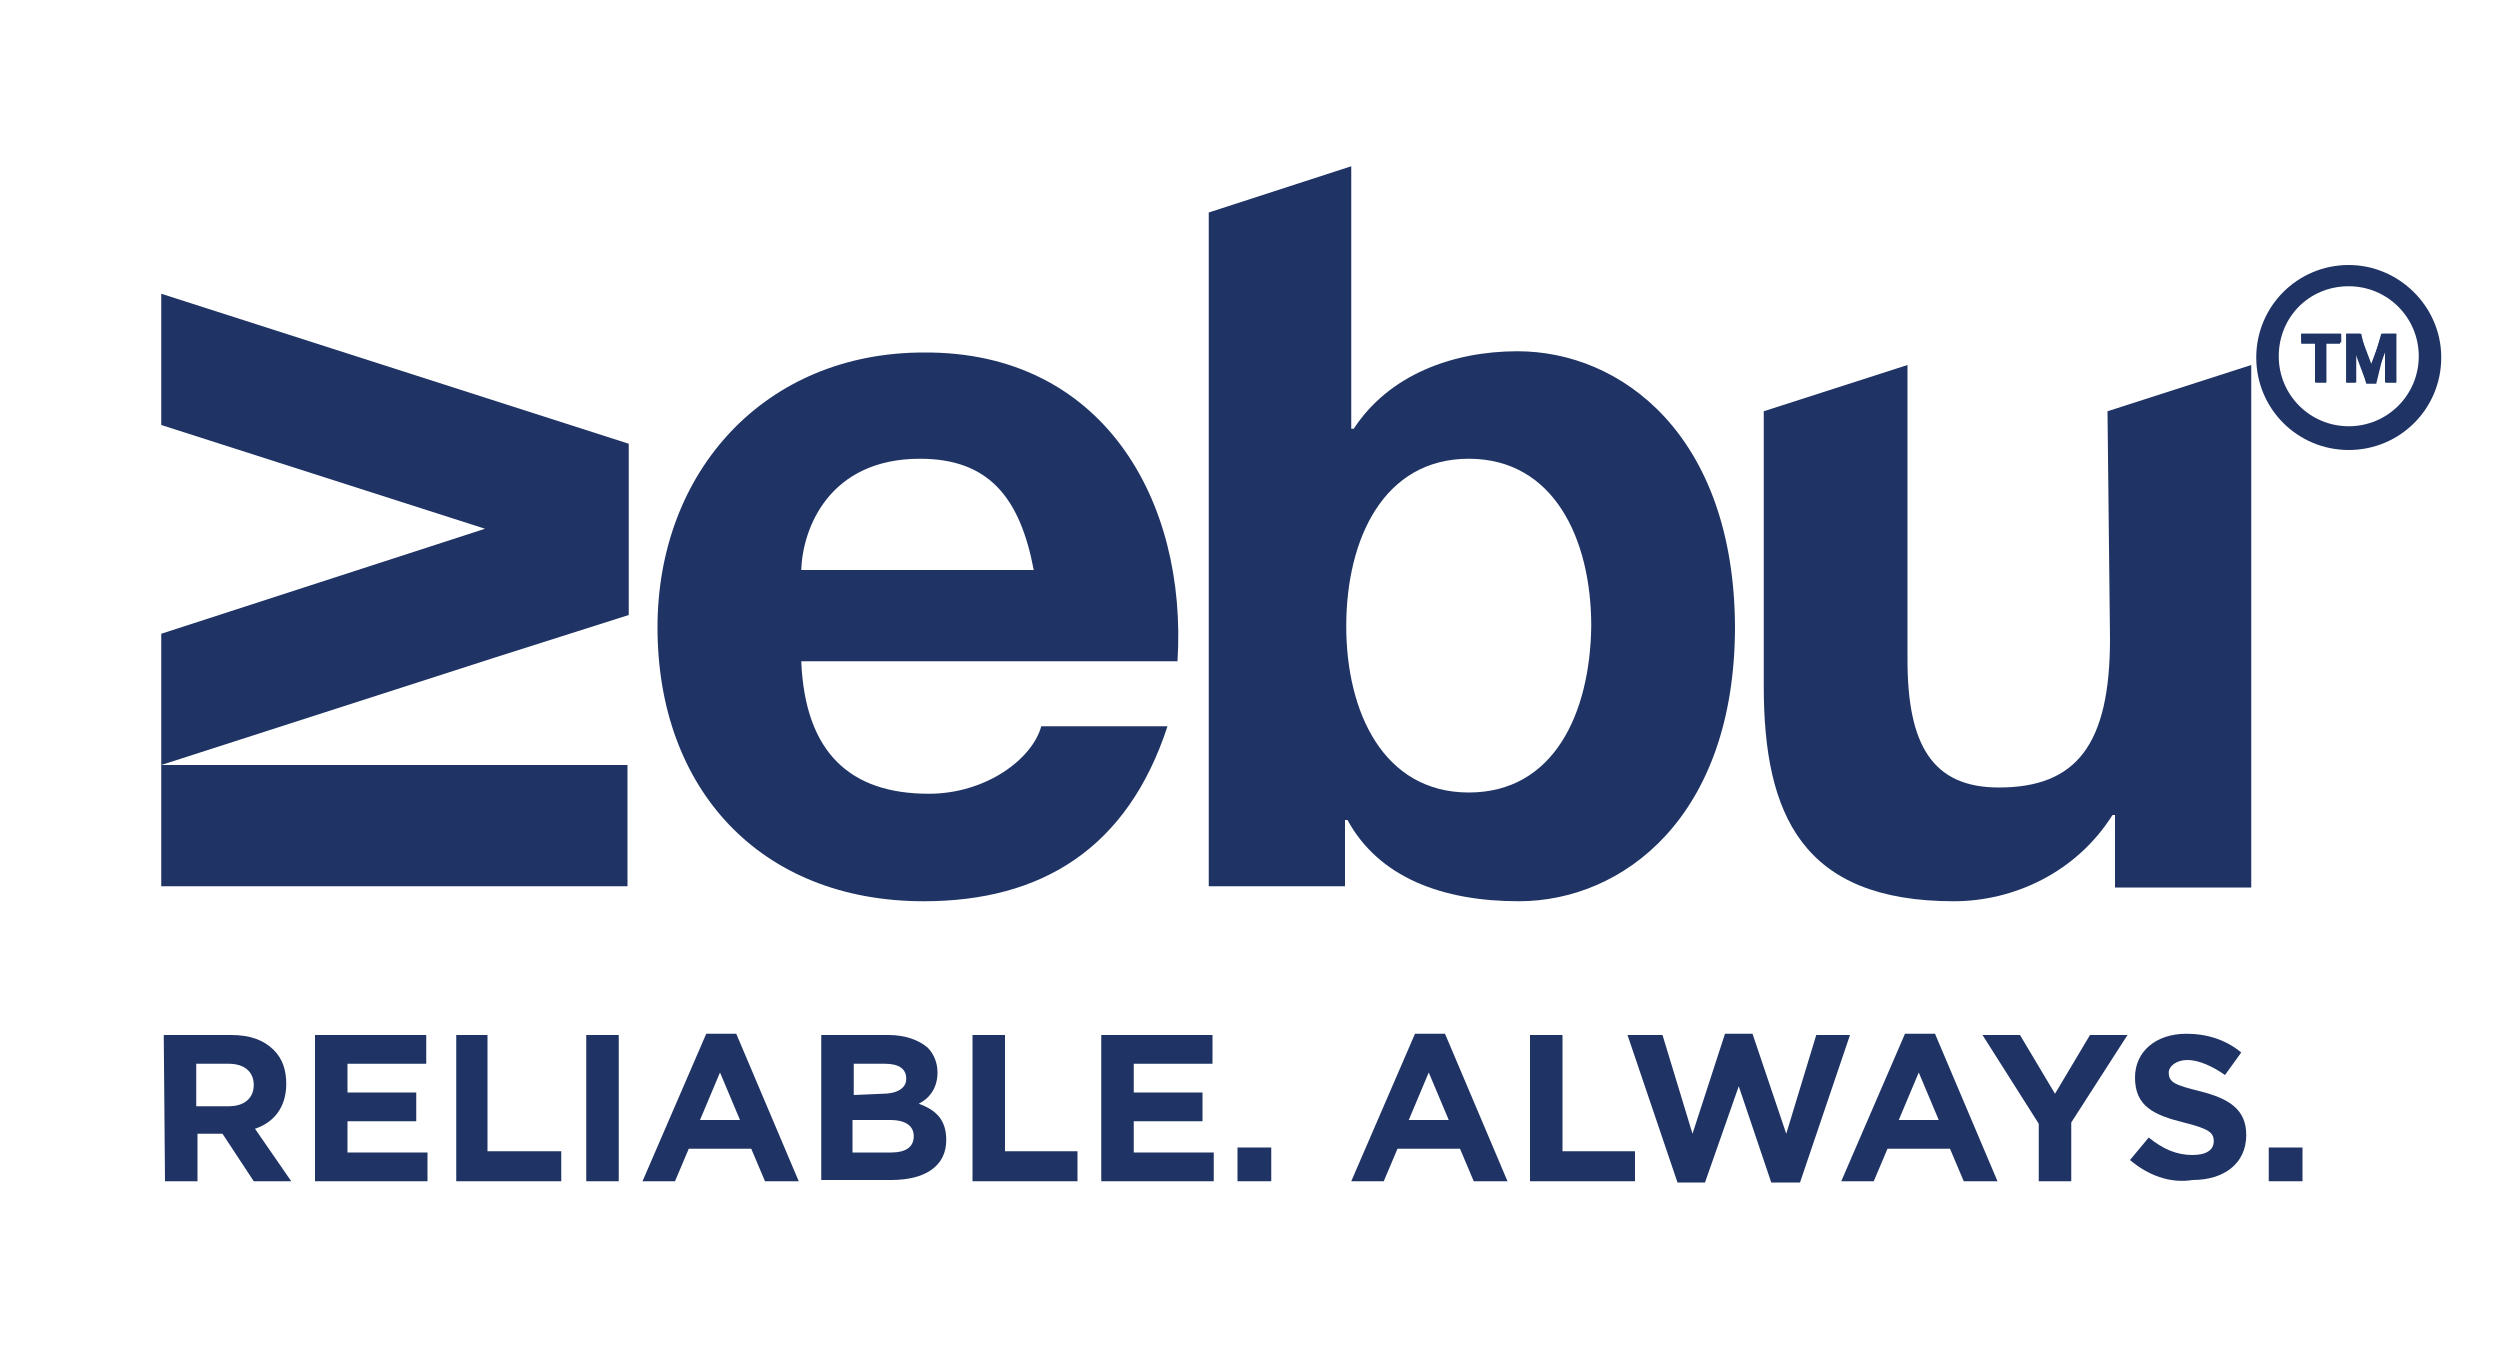
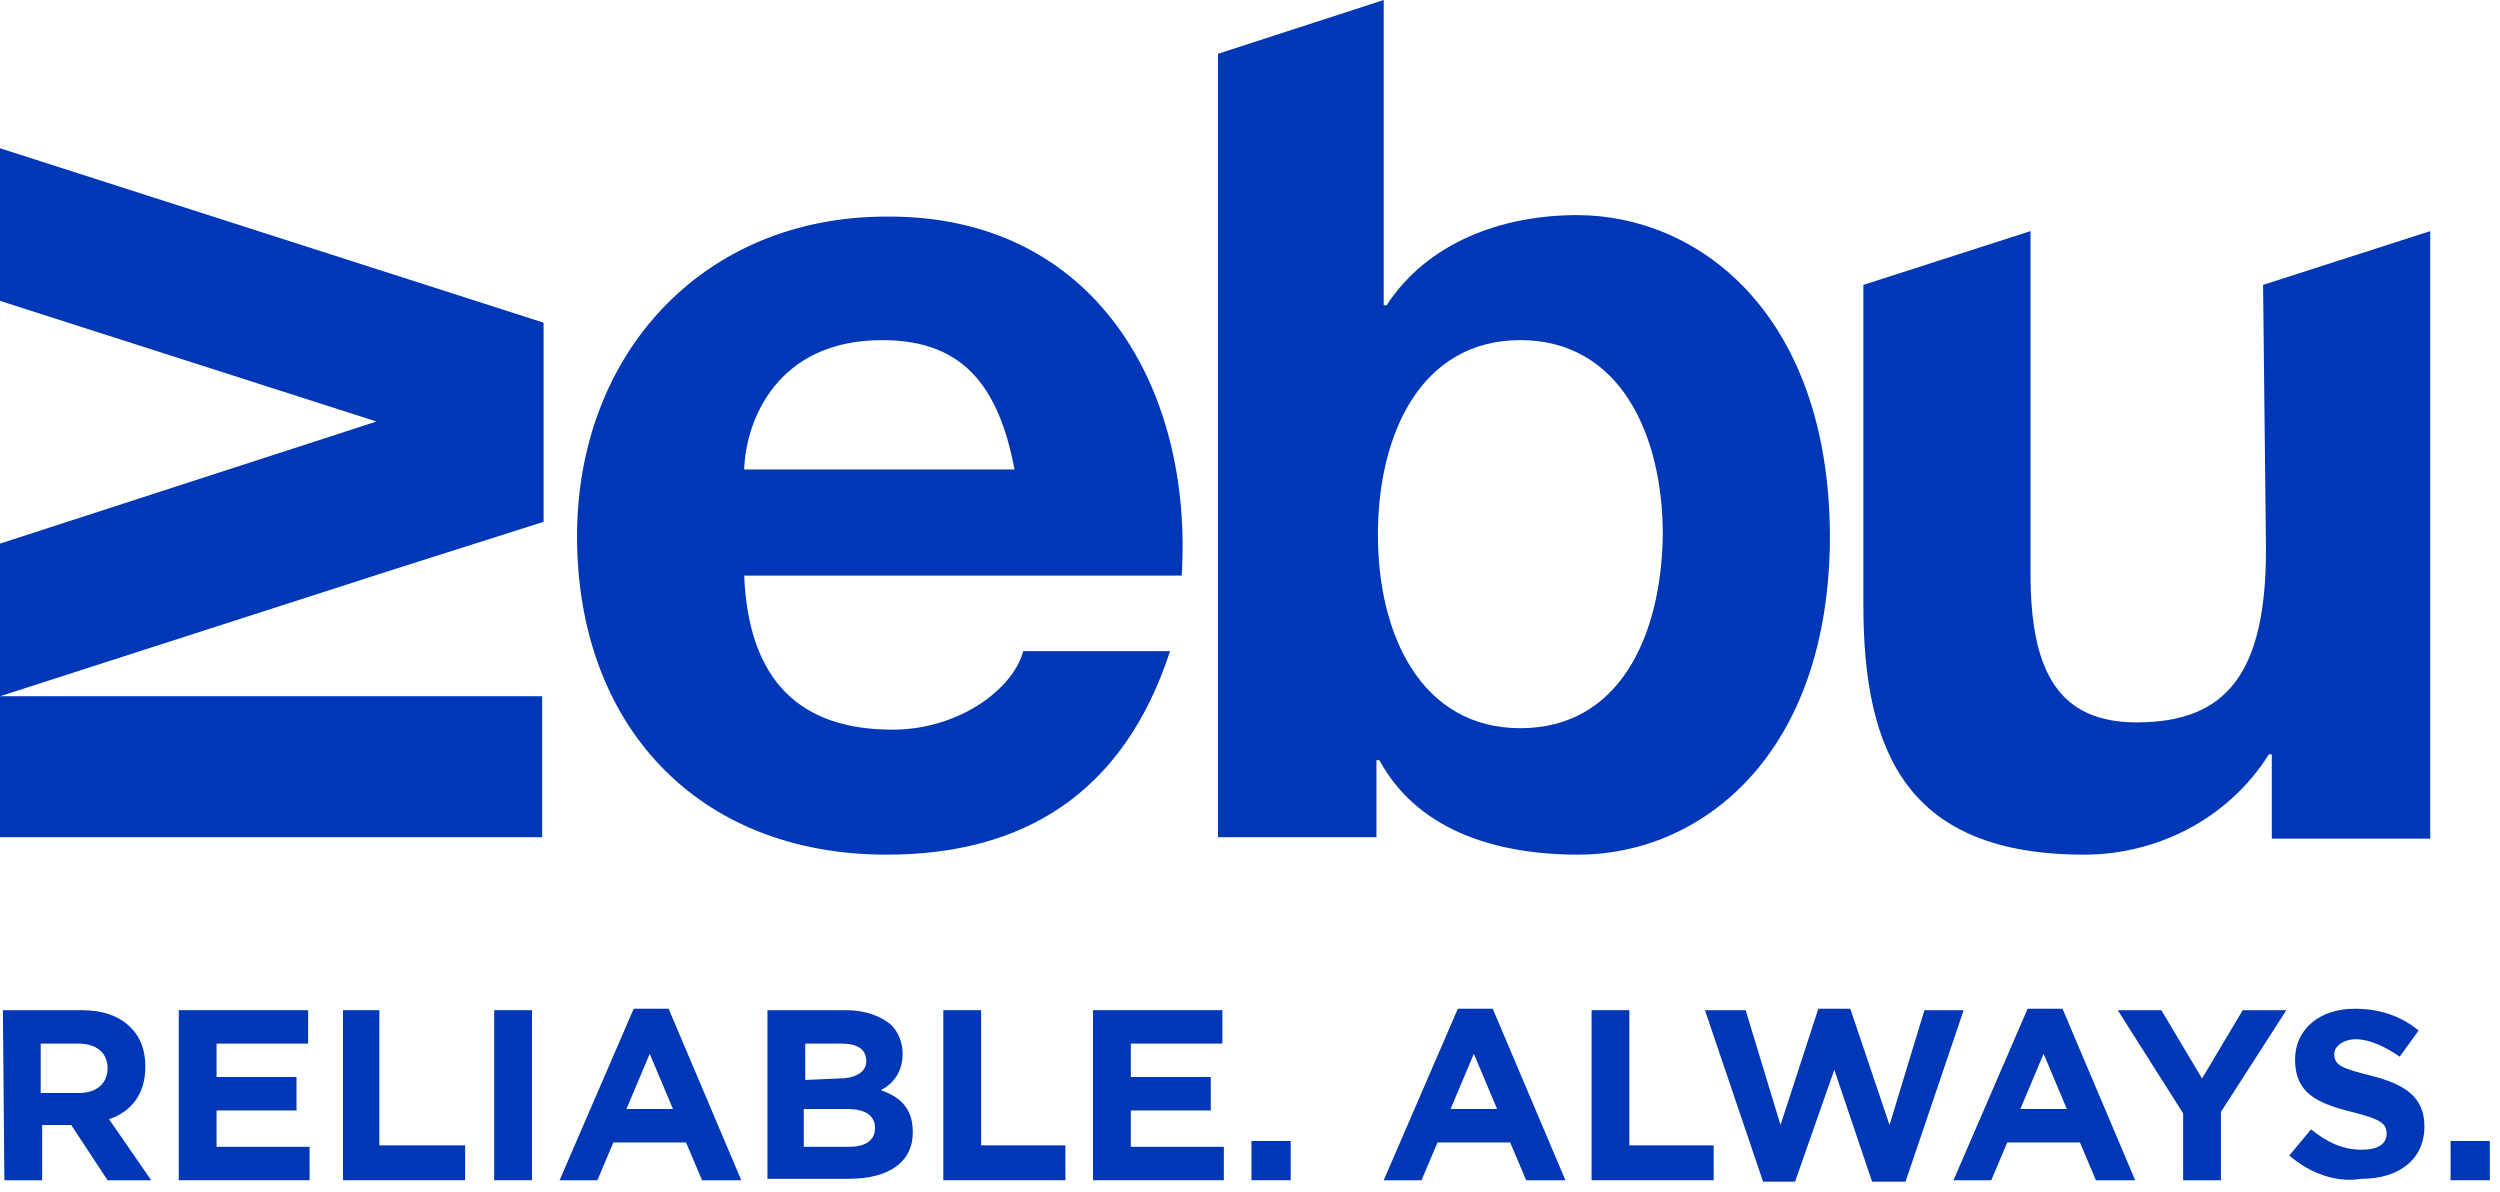
- <svg xmlns="http://www.w3.org/2000/svg" version="1.1" id="Layer_1" x="0px" y="0px" viewBox="0 0 200 108" style="enable-background:new 0 0 200 108;" xml:space="preserve">
-   <style type="text/css">
- </style>
-   <g>
-     <path fill="#1F3465" d="M64.1,52.9c0.3,7.3,3.9,10.6,10.2,10.6c4.6,0,8.3-2.8,9-5.4h10.1c-3.2,9.8-10.1,14-19.5,14   c-13.1,0-21.3-9-21.3-21.9c0-12.5,8.6-22,21.3-22C88.2,28.1,95,40,94.2,52.9H64.1L64.1,52.9z M82.7,45.6c-1.1-5.8-3.6-8.9-9.1-8.9   c-7.3,0-9.4,5.6-9.5,8.9H82.7z" />
-     <polygon fill="#1F3465" points="50.3,35.5 12.9,23.5 12.9,34 38.8,42.3 12.9,50.7 12.9,51.6 12.9,61.1 12.9,61.2 39.6,52.6 50.3,49.2    50.3,49.2 50.3,35.6  " />
-     <rect x="12.9" y="61.2" fill="#1F3465" width="37.3" height="9.7" />
-     <path fill="#1F3465" d="M121.4,28.1c-5.2,0-10.3,1.9-13.1,6.2h-0.2v-21l0,0l0,0L96.7,17v53.9h10.9v-5.3h0.2c2.5,4.6,7.6,6.5,13.7,6.5   c8.3,0,17.3-6.7,17.3-22C138.7,34.8,129.7,28.1,121.4,28.1 M117.5,63.4c-6.8,0-9.8-6.4-9.8-13.3c0-7,3-13.4,9.8-13.4   s9.8,6.4,9.8,13.4C127.2,57.1,124.3,63.4,117.5,63.4" />
-     <path fill="#1F3465" d="M168.8,51.1c0,8.5-2.7,11.9-8.9,11.9c-5.3,0-7.3-3.4-7.3-10.2V29.2l0,0l0,0l-11.5,3.7v22   c0,10.3,3.1,17.2,15.2,17.2c4.8,0,9.8-2.3,12.7-6.9h0.2V71h10.9V29.2l-11.5,3.7L168.8,51.1L168.8,51.1z" />
-     <path fill="#1F3465" d="M13.1,82.8h5.4c1.5,0,2.6,0.4,3.4,1.2c0.7,0.7,1,1.6,1,2.7l0,0c0,1.9-1,3.1-2.5,3.6l2.9,4.2h-3l-2.5-3.8l0,0   h-2v3.8h-2.6L13.1,82.8L13.1,82.8z M18.3,88.5c1.3,0,2-0.7,2-1.7l0,0c0-1.1-0.8-1.7-2-1.7h-2.6v3.4C15.7,88.5,18.3,88.5,18.3,88.5z   " />
-     <polygon fill="#1F3465" points="25.2,82.8 34.1,82.8 34.1,85.1 27.8,85.1 27.8,87.4 33.3,87.4 33.3,89.7 27.8,89.7 27.8,92.2    34.2,92.2 34.2,94.5 25.2,94.5  " />
-     <polygon fill="#1F3465" points="36.5,82.8 39,82.8 39,92.1 44.9,92.1 44.9,94.5 36.5,94.5  " />
-     <rect x="46.9" y="82.8" fill="#1F3465" width="2.6" height="11.7" />
-     <path fill="#1F3465" d="M56.5,82.7h2.4l5,11.8h-2.7l-1.1-2.6h-5L54,94.5h-2.6L56.5,82.7z M59.2,89.6l-1.6-3.8L56,89.6H59.2z" />
-     <path fill="#1F3465" d="M65.7,82.8h5.4c1.3,0,2.4,0.4,3.1,1c0.5,0.5,0.8,1.2,0.8,2l0,0c0,1.3-0.7,2.1-1.5,2.5c1.4,0.5,2.2,1.3,2.2,2.9   l0,0c0,2.1-1.7,3.2-4.4,3.2h-5.6V82.8L65.7,82.8z M70.6,87.5c1.1,0,1.9-0.4,1.9-1.2l0,0c0-0.8-0.6-1.2-1.7-1.2h-2.5v2.5L70.6,87.5   L70.6,87.5z M71.3,92.2c1.1,0,1.8-0.4,1.8-1.3l0,0c0-0.8-0.6-1.3-1.9-1.3h-3v2.6L71.3,92.2L71.3,92.2z" />
-     <polygon fill="#1F3465" points="77.8,82.8 80.4,82.8 80.4,92.1 86.2,92.1 86.2,94.5 77.8,94.5  " />
-     <polygon fill="#1F3465" points="88.1,82.8 97,82.8 97,85.1 90.7,85.1 90.7,87.4 96.2,87.4 96.2,89.7 90.7,89.7 90.7,92.2 97.1,92.2    97.1,94.5 88.1,94.5  " />
-     <rect x="99" y="91.8" fill="#1F3465" width="2.7" height="2.7" />
-     <path fill="#1F3465" d="M113.2,82.7h2.4l5,11.8h-2.7l-1.1-2.6h-5l-1.1,2.6h-2.6L113.2,82.7z M115.9,89.6l-1.6-3.8l-1.6,3.8H115.9z" />
-     <polygon fill="#1F3465" points="122.4,82.8 125,82.8 125,92.1 130.8,92.1 130.8,94.5 122.4,94.5  " />
-     <polygon fill="#1F3465" points="130.2,82.8 133,82.8 135.4,90.7 138,82.7 140.2,82.7 142.9,90.7 145.3,82.8 148,82.8 144,94.6    141.7,94.6 139.1,86.9 136.4,94.6 134.2,94.6  " />
-     <path fill="#1F3465" d="M152.4,82.7h2.4l5,11.8h-2.7l-1.1-2.6h-5l-1.1,2.6h-2.6L152.4,82.7z M155.1,89.6l-1.6-3.8l-1.6,3.8H155.1z" />
-     <polygon fill="#1F3465" points="163.1,89.9 158.6,82.8 161.6,82.8 164.4,87.5 167.2,82.8 170.2,82.8 165.7,89.8 165.7,94.5    163.1,94.5  " />
-     <path fill="#1F3465" d="M170.4,92.8l1.5-1.8c1.1,0.9,2.2,1.4,3.5,1.4c1.1,0,1.7-0.4,1.7-1.1l0,0c0-0.7-0.4-1-2.4-1.5   c-2.4-0.6-3.9-1.3-3.9-3.6l0,0c0-2.1,1.7-3.5,4.1-3.5c1.7,0,3.2,0.5,4.4,1.5L178,86c-1-0.7-2.1-1.2-3-1.2s-1.5,0.5-1.5,1l0,0   c0,0.8,0.5,1,2.5,1.5c2.4,0.6,3.7,1.5,3.7,3.5l0,0c0,2.3-1.8,3.6-4.3,3.6C173.6,94.7,171.8,94,170.4,92.8" />
-     <rect x="181.5" y="91.8" fill="#1F3465" width="2.7" height="2.7" />
-   </g>
-   <g>
-     <g class="st2">
-       <path fill="#1F3465" d="M187.9,22.9c3.1,0,5.6,2.5,5.6,5.6s-2.5,5.6-5.6,5.6s-5.6-2.5-5.6-5.6S184.7,22.9,187.9,22.9 M187.9,21.2    c-4.1,0-7.4,3.3-7.4,7.4s3.3,7.4,7.4,7.4c4.1,0,7.4-3.3,7.4-7.4S191.9,21.2,187.9,21.2L187.9,21.2z" />
-     </g>
-     <g class="st4">
-       <path fill="#1E3465" d="M184.1,27.5v-0.8h3.1v0.8h-1.1v3.1h-0.9v-3.1H184.1z" />
-       <path fill="#1E3465" d="M187.7,26.7h1.1l0.9,2.4l0,0l0.9-2.4h1.1v3.9h-0.9v-2.4l0,0l-0.9,2.4h-0.6l-0.9-2.4l0,0v2.4h-0.7V26.7z" />
-     </g>
-   </g>
-   <g>
-     <path fill="#1F3465" d="M187.3,26.7v0.7h-1.2v3.2h-0.8v-3.2h-1.2v-0.7H187.3z" />
-     <path fill="#1F3465" d="M190.5,26.7h1.2v3.9h-0.8v-2.6c0-0.1,0-0.2,0-0.3c0-0.1,0-0.2,0-0.3l-0.8,3.3h-0.8l-0.8-3.3c0,0.1,0,0.2,0,0.3   c0,0.1,0,0.2,0,0.3v2.6h-0.8v-3.9h1.2l0.7,3.1L190.5,26.7z" />
-   </g>
+ <svg xmlns="http://www.w3.org/2000/svg" width="172" height="82" viewBox="0 0 172 82" fill="none">
+   <path d="M51.2 39.6C51.5 46.9 55.1 50.2 61.4 50.2C66 50.2 69.7 47.4 70.4 44.8H80.5C77.3 54.6 70.4 58.8 61 58.8C47.9 58.8 39.7 49.8 39.7 36.9C39.7 24.4 48.3 14.9 61 14.9C75.3 14.8 82.1 26.7 81.3 39.6H51.2ZM69.8 32.3C68.7 26.5 66.2 23.4 60.7 23.4C53.4 23.4 51.3 29 51.2 32.3H69.8Z" fill="#0037B7" />
+   <path d="M37.4 22.2L0 10.2V20.7L25.9 29L0 37.4V38.3V47.8V47.9L26.7 39.3L37.4 35.9V22.3V22.2Z" fill="#0037B7" />
+   <path d="M37.3 47.9H0V57.6H37.3V47.9Z" fill="#0037B7" />
+   <path d="M108.5 14.8C103.3 14.8 98.2 16.7 95.4 21H95.2V0L83.8 3.7V57.6H94.7V52.3H94.9C97.4 56.9 102.5 58.8 108.6 58.8C116.9 58.8 125.9 52.1 125.9 36.8C125.8 21.5 116.8 14.8 108.5 14.8ZM104.6 50.1C97.8 50.1 94.8 43.7 94.8 36.8C94.8 29.8 97.8 23.4 104.6 23.4C111.4 23.4 114.4 29.8 114.4 36.8C114.3 43.8 111.4 50.1 104.6 50.1Z" fill="#0037B7" />
+   <path d="M155.9 37.8C155.9 46.3 153.2 49.7 147 49.7C141.7 49.7 139.7 46.3 139.7 39.5V15.9L128.2 19.6V41.6C128.2 51.9 131.3 58.8 143.4 58.8C148.2 58.8 153.2 56.5 156.1 51.9H156.3V57.7H167.2V15.9L155.7 19.6L155.9 37.8Z" fill="#0037B7" />
+   <path d="M0.2 69.5H5.6C7.1 69.5 8.2 69.9 9 70.7C9.7 71.4 10 72.3 10 73.4C10 75.3 9 76.5 7.5 77L10.4 81.2H7.4L4.9 77.4H2.9V81.2H0.3L0.2 69.5ZM5.4 75.2C6.7 75.2 7.4 74.5 7.4 73.5C7.4 72.4 6.6 71.8 5.4 71.8H2.8V75.2H5.4Z" fill="#0037B7" />
+   <path d="M12.3 69.5H21.2V71.8H14.9V74.1H20.4V76.4H14.9V78.9H21.3V81.2H12.3V69.5Z" fill="#0037B7" />
+   <path d="M23.6 69.5H26.1V78.8H32V81.2H23.6V69.5Z" fill="#0037B7" />
+   <path d="M36.6 69.5H34V81.2H36.6V69.5Z" fill="#0037B7" />
+   <path d="M43.6 69.4H46L51 81.2H48.3L47.2 78.6H42.2L41.1 81.2H38.5L43.6 69.4ZM46.3 76.3L44.7 72.5L43.1 76.3H46.3Z" fill="#0037B7" />
+   <path d="M52.8 69.5H58.2C59.5 69.5 60.6 69.9 61.3 70.5C61.8 71 62.1 71.7 62.1 72.5C62.1 73.8 61.4 74.6 60.6 75C62 75.5 62.8 76.3 62.8 77.9C62.8 80 61.1 81.1 58.4 81.1H52.8V69.5ZM57.7 74.2C58.8 74.2 59.6 73.8 59.6 73C59.6 72.2 59 71.8 57.9 71.8H55.4V74.3L57.7 74.2ZM58.4 78.9C59.5 78.9 60.2 78.5 60.2 77.6C60.2 76.8 59.6 76.3 58.3 76.3H55.3V78.9H58.4Z" fill="#0037B7" />
+   <path d="M64.9 69.5H67.5V78.8H73.3V81.2H64.9V69.5Z" fill="#0037B7" />
+   <path d="M75.2 69.5H84.1V71.8H77.8V74.1H83.3V76.4H77.8V78.9H84.2V81.2H75.2V69.5Z" fill="#0037B7" />
+   <path d="M88.8 78.5H86.1V81.2H88.8V78.5Z" fill="#0037B7" />
+   <path d="M100.3 69.4H102.7L107.7 81.2H105L103.9 78.6H98.9L97.8 81.2H95.2L100.3 69.4ZM103 76.3L101.4 72.5L99.8 76.3H103Z" fill="#0037B7" />
+   <path d="M109.5 69.5H112.1V78.8H117.9V81.2H109.5V69.5Z" fill="#0037B7" />
+   <path d="M117.3 69.5H120.1L122.5 77.4L125.1 69.4H127.3L130 77.4L132.4 69.5H135.1L131.1 81.3H128.8L126.2 73.6L123.5 81.3H121.3L117.3 69.5Z" fill="#0037B7" />
+   <path d="M139.5 69.4H141.9L146.9 81.2H144.2L143.1 78.6H138.1L137 81.2H134.4L139.5 69.4ZM142.2 76.3L140.6 72.5L139 76.3H142.2Z" fill="#0037B7" />
+   <path d="M150.2 76.6L145.7 69.5H148.7L151.5 74.2L154.3 69.5H157.3L152.8 76.5V81.2H150.2V76.6Z" fill="#0037B7" />
+   <path d="M157.5 79.5L159 77.7C160.1 78.6 161.2 79.1 162.5 79.1C163.6 79.1 164.2 78.7 164.2 78C164.2 77.3 163.8 77 161.8 76.5C159.4 75.9 157.9 75.2 157.9 72.9C157.9 70.8 159.6 69.4 162 69.4C163.7 69.4 165.2 69.9 166.4 70.9L165.1 72.7C164.1 72 163 71.5 162.1 71.5C161.2 71.5 160.6 72 160.6 72.5C160.6 73.3 161.1 73.5 163.1 74C165.5 74.6 166.8 75.5 166.8 77.5C166.8 79.8 165 81.1 162.5 81.1C160.7 81.4 158.9 80.7 157.5 79.5Z" fill="#0037B7" />
+   <path d="M171.3 78.5H168.6V81.2H171.3V78.5Z" fill="#0037B7" />
</svg>
